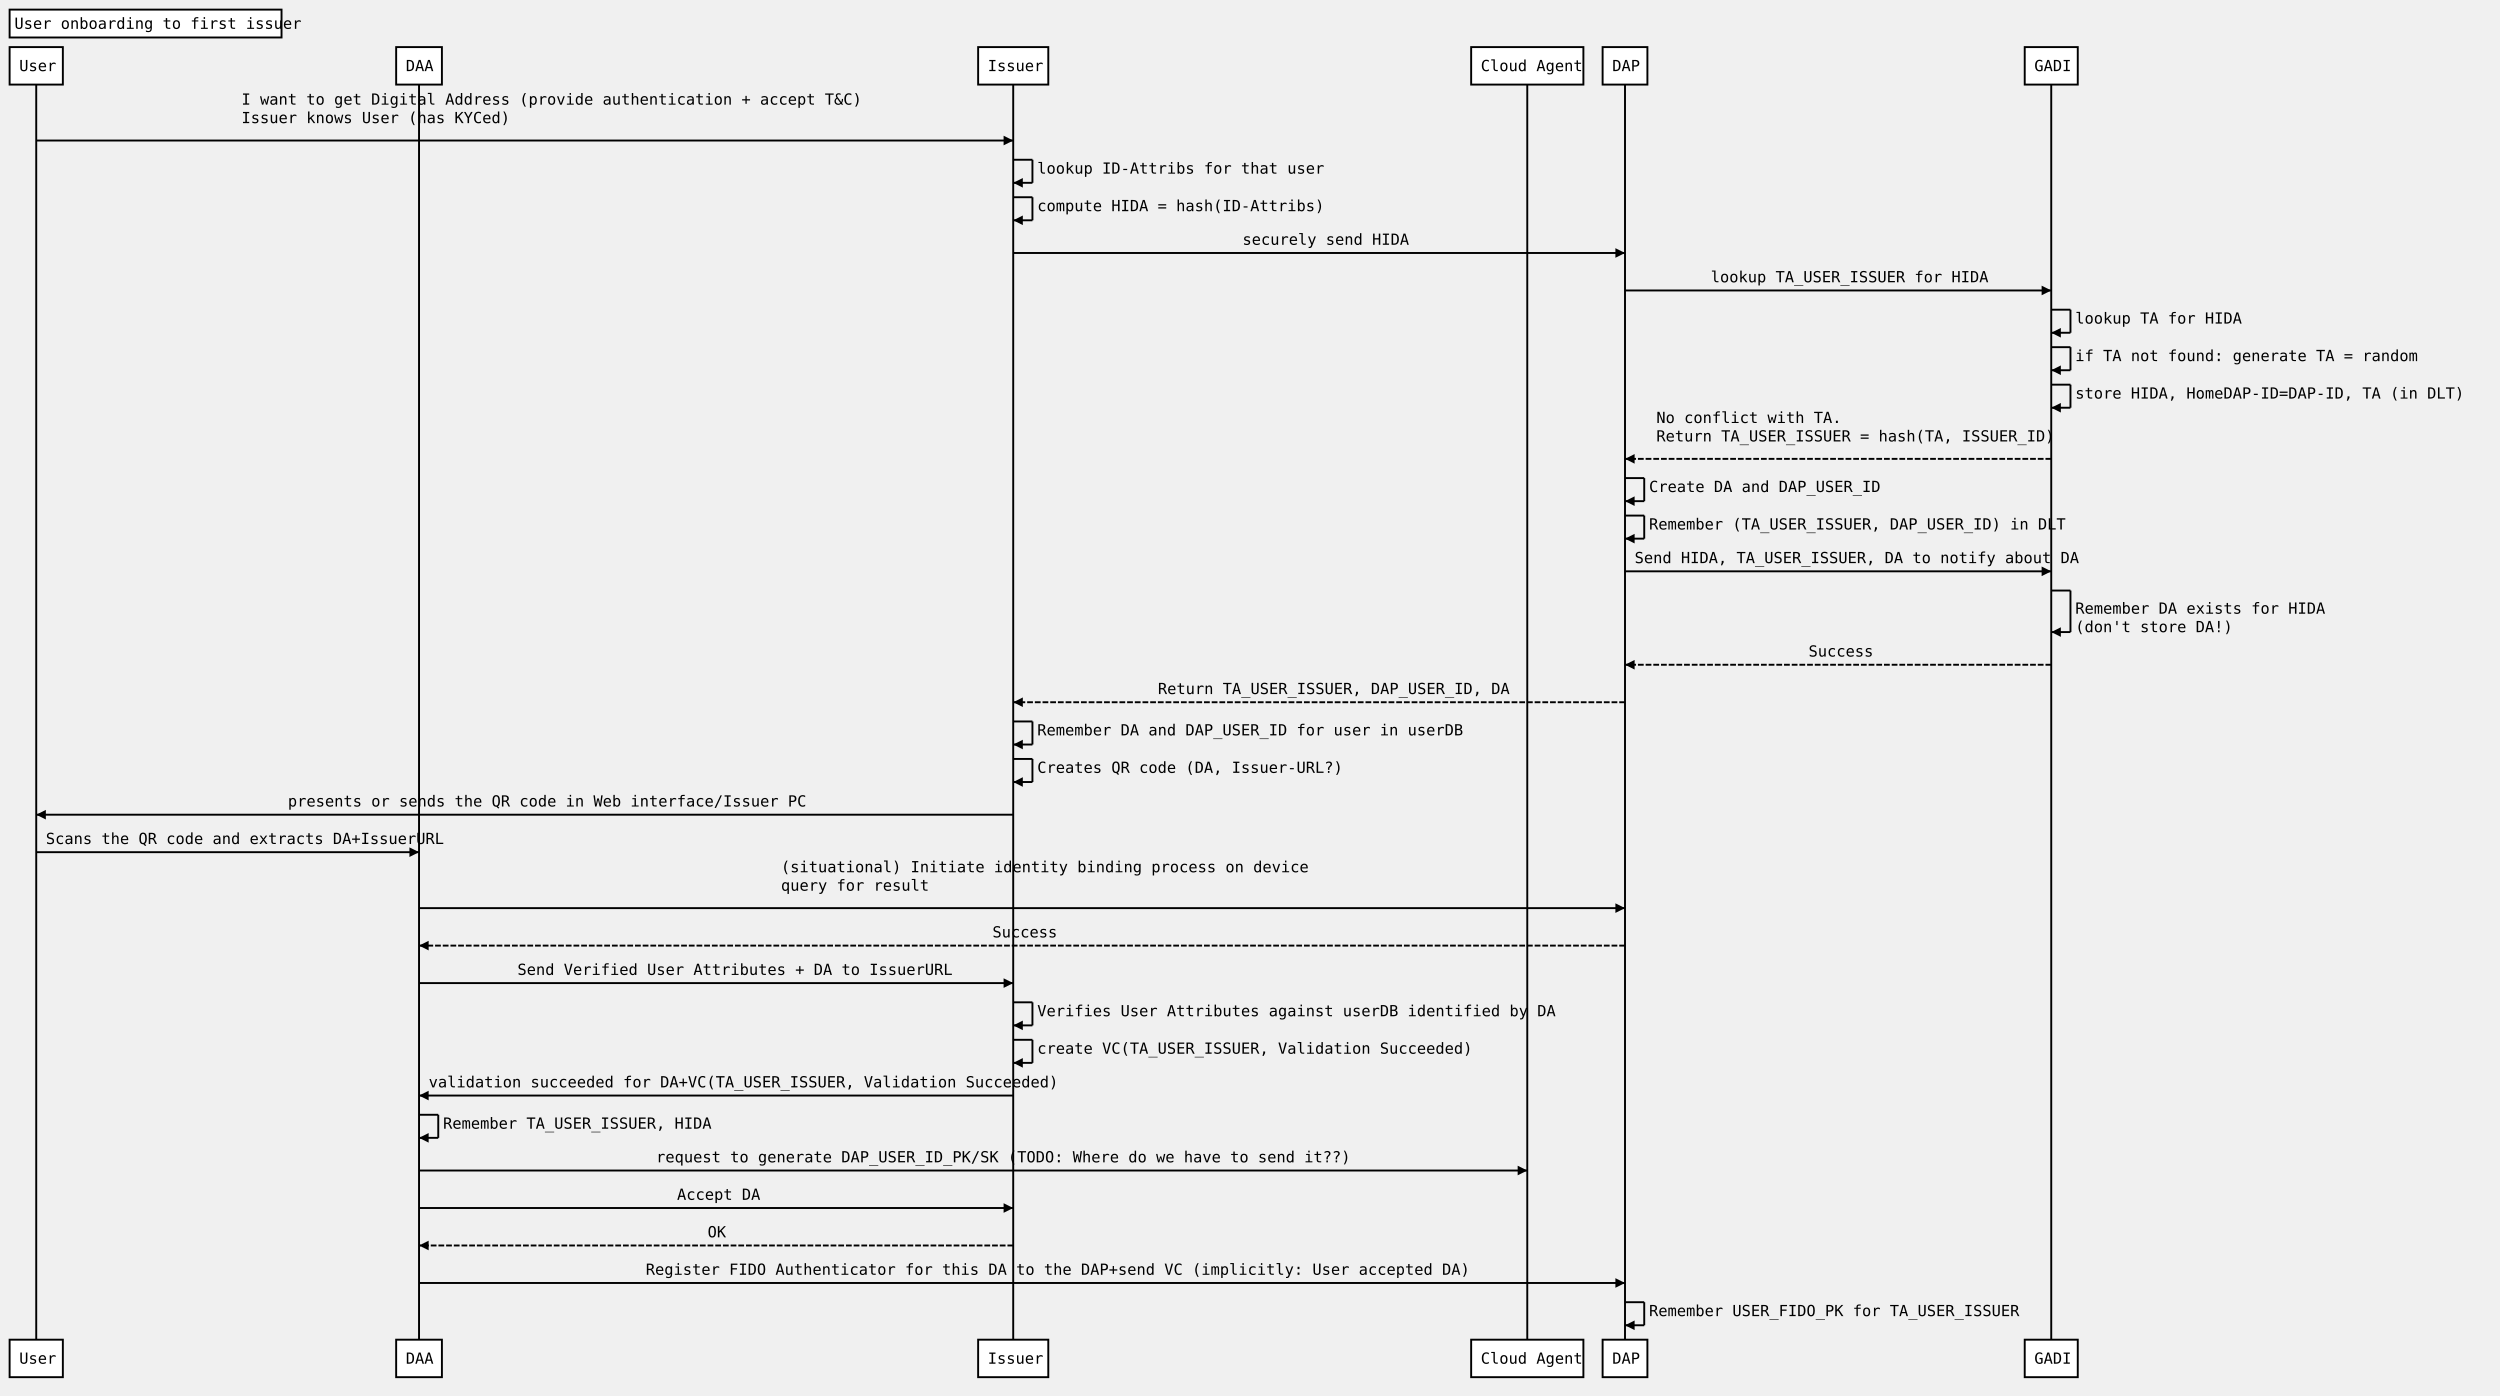
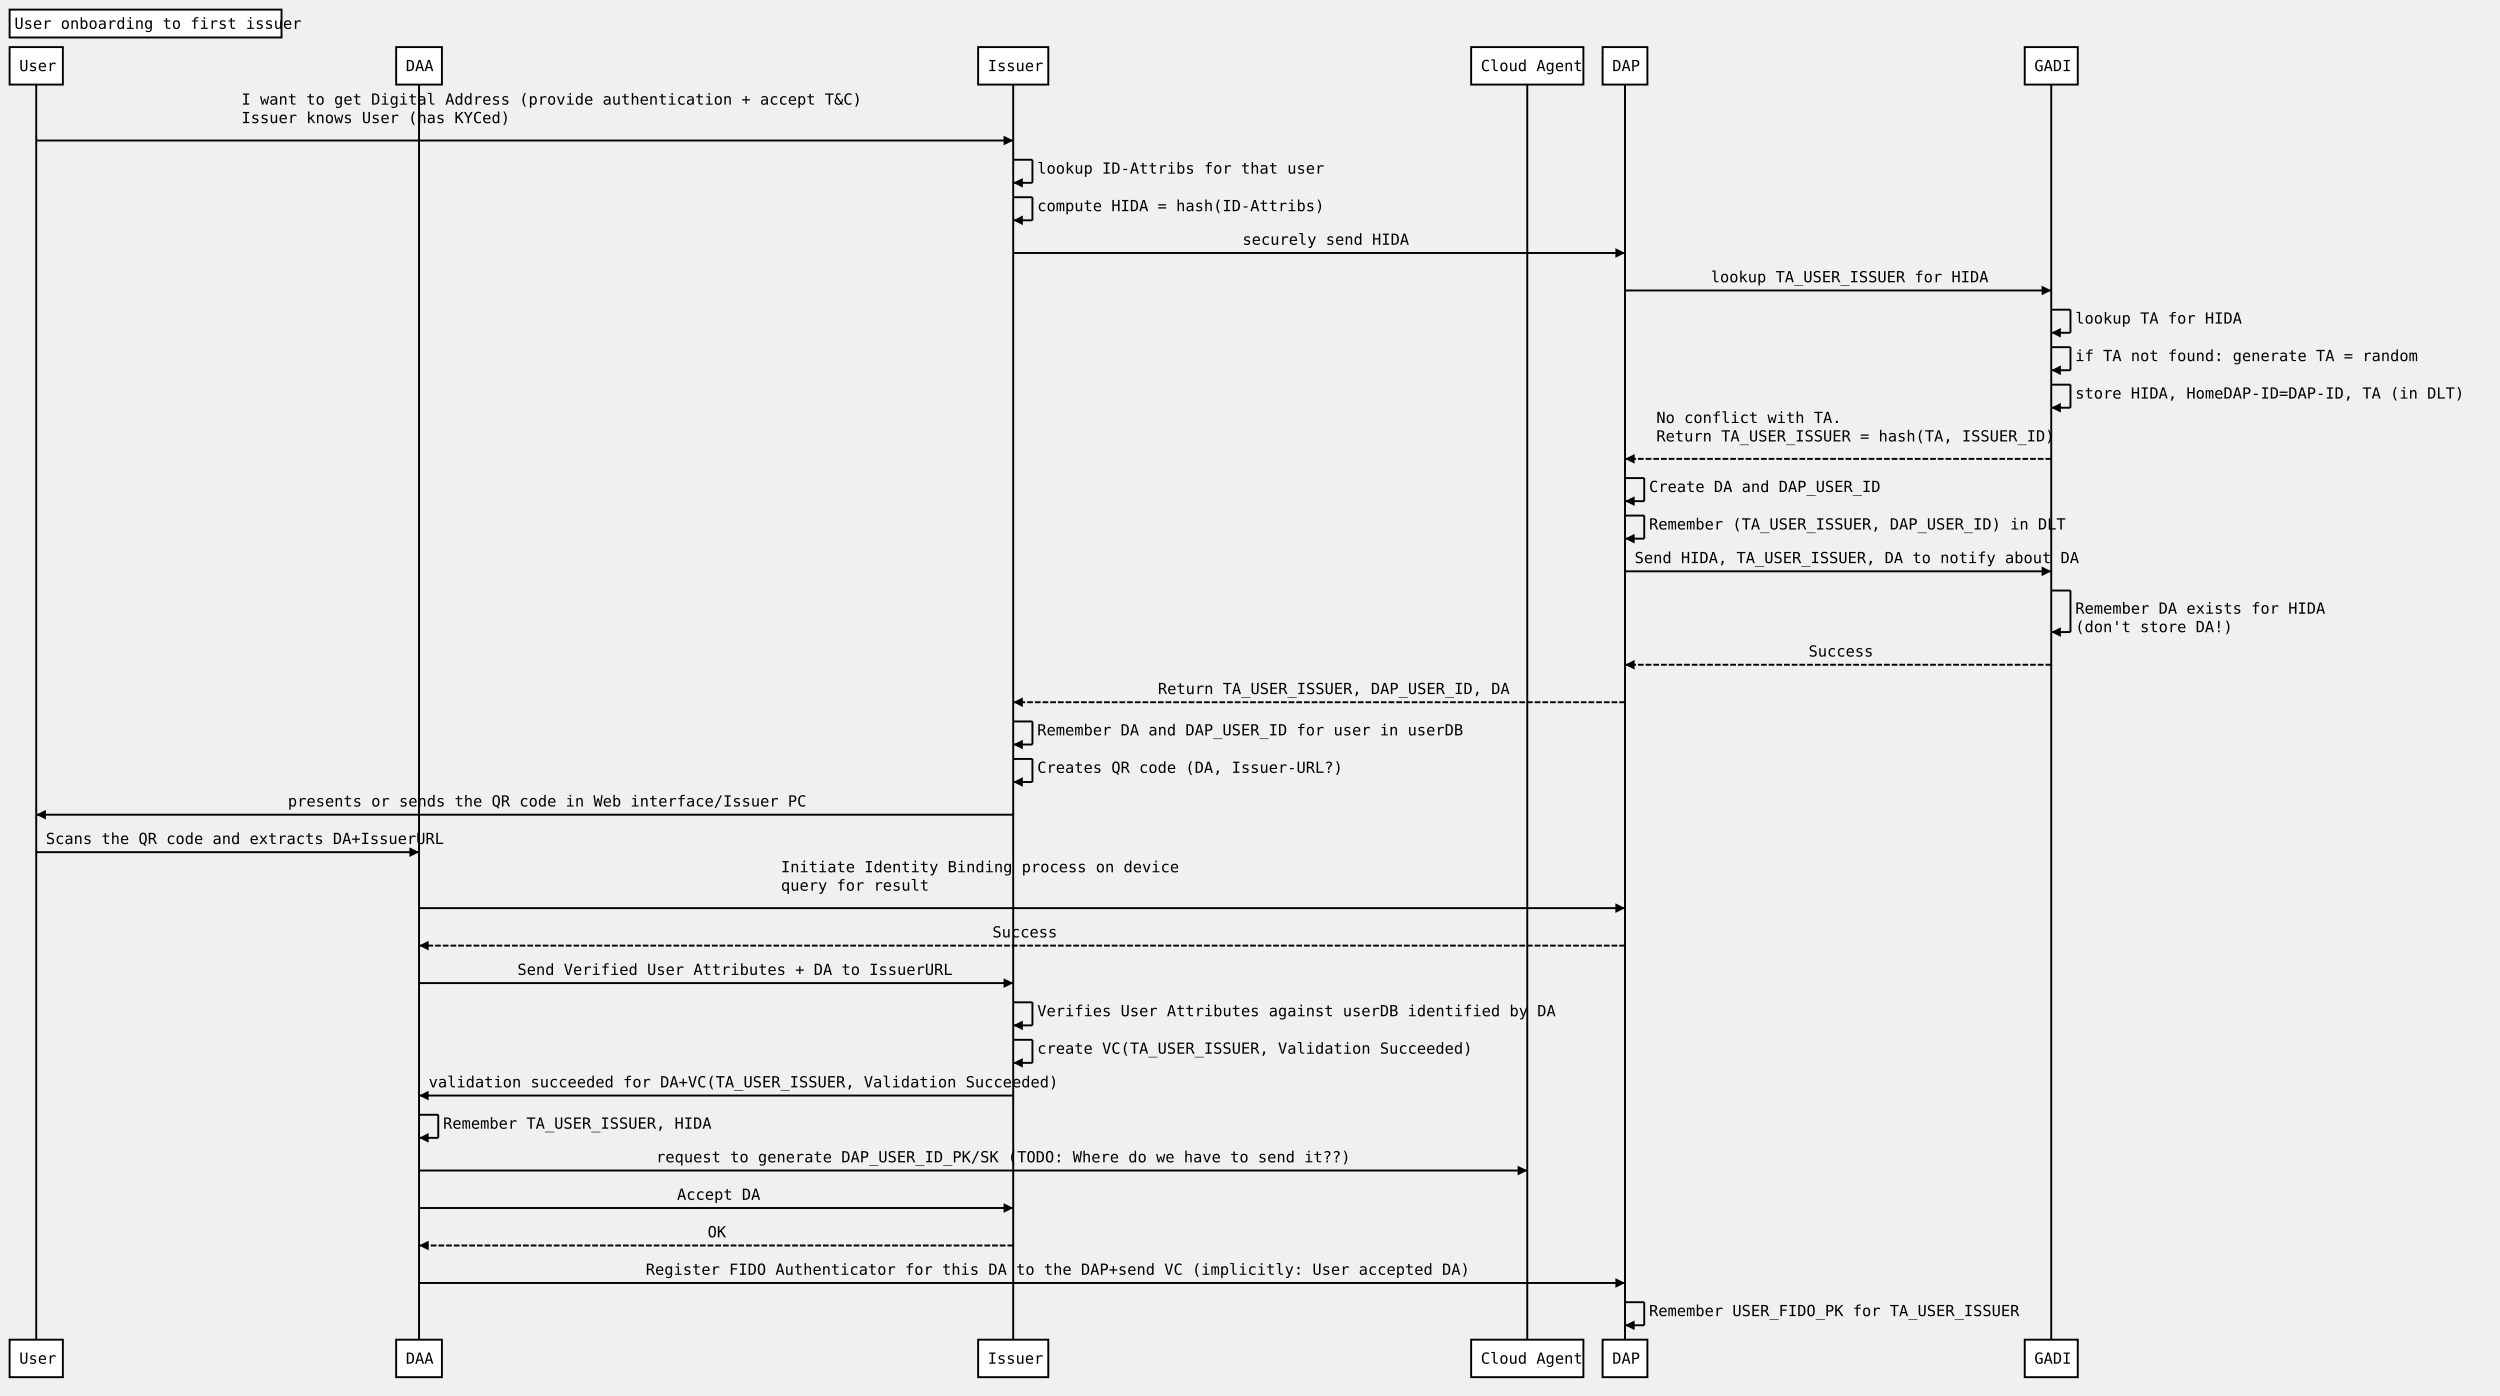
<svg xmlns="http://www.w3.org/2000/svg" width="2601" height="1452">
  <source>Title: User onboarding to first issuer
Participant User
Participant DAA
Participant Issuer
Participant Cloud Agent
Participant DAP
Participant GADI
User -&gt; Issuer: I want to get Digital Address (provide authentication + accept T&amp;C)\n Issuer knows User (has KYCed)
Issuer -&gt; Issuer: lookup ID-Attribs for that user
Issuer -&gt; Issuer: compute HIDA = hash(ID-Attribs)
Issuer -&gt; DAP: securely send HIDA
DAP -&gt; GADI: lookup TA_USER_ISSUER for HIDA
GADI -&gt; GADI: lookup TA for HIDA
GADI -&gt; GADI: if TA not found: generate TA = random
GADI -&gt; GADI: store HIDA, HomeDAP-ID=DAP-ID, TA (in DLT)
GADI --&gt; DAP: No conflict with TA. \nReturn TA_USER_ISSUER = hash(TA, ISSUER_ID)
DAP -&gt; DAP: Create DA and DAP_USER_ID 
DAP -&gt; DAP: Remember (TA_USER_ISSUER, DAP_USER_ID) in DLT
DAP -&gt; GADI: Send HIDA, TA_USER_ISSUER, DA to notify about DA
GADI -&gt; GADI: Remember DA exists for HIDA\n(don't store DA!)
GADI --&gt; DAP: Success
DAP --&gt; Issuer: Return TA_USER_ISSUER, DAP_USER_ID, DA
Issuer -&gt; Issuer: Remember DA and DAP_USER_ID for user in userDB
Issuer -&gt; Issuer: Creates QR code (DA, Issuer-URL?)
Issuer -&gt; User: presents or sends the QR code in Web interface/Issuer PC
User -&gt; DAA: Scans the QR code and extracts DA+IssuerURL
- DAA -&gt; DAP: (situational) Initiate identity binding process on device\n query for result 
+ DAA -&gt; DAP: Initiate Identity Binding process on device\n query for result 
DAP --&gt; DAA: Success
DAA -&gt; Issuer: Send Verified User Attributes + DA to IssuerURL
Issuer -&gt; Issuer: Verifies User Attributes against userDB identified by DA
Issuer -&gt; Issuer: create VC(TA_USER_ISSUER, Validation Succeeded)
Issuer -&gt; DAA: validation succeeded for DA+VC(TA_USER_ISSUER, Validation Succeeded)
DAA -&gt; DAA: Remember TA_USER_ISSUER, HIDA
DAA -&gt; Cloud Agent: request to generate DAP_USER_ID_PK/SK (TODO: Where do we have to send it??)
DAA -&gt; Issuer: Accept DA
Issuer --&gt; DAA: OK
DAA -&gt; DAP: Register FIDO Authenticator for this DA to the DAP+send VC (implicitly: User accepted DA)
DAP -&gt; DAP: Remember USER_FIDO_PK for TA_USER_ISSUER
</source>
  <defs>
    <marker viewBox="0 0 5 5" markerWidth="5" markerHeight="5" orient="auto" refX="5" refY="2.5" id="markerArrowBlock">
      <path d="M 0 0 L 5 2.5 L 0 5 z" />
    </marker>
    <marker viewBox="0 0 9.6 16" markerWidth="4" markerHeight="16" orient="auto" refX="9.6" refY="8" id="markerArrowOpen">
      <path d="M 9.6,8 1.92,16 0,13.7 5.76,8 0,2.286 1.92,0 9.6,8 z" />
    </marker>
  </defs>
  <g class="title">
    <rect x="10" y="10" width="282.906" height="29" stroke="#000000" fill="#ffffff" style="stroke-width: 2;" />
    <text x="15" y="30" style="font-size: 16px; font-family: &quot;Andale Mono&quot;, monospace;">
      <tspan x="15">User onboarding to first issuer</tspan>
    </text>
  </g>
  <g class="actor">
    <rect x="10" y="49" width="55.391" height="39" stroke="#000000" fill="#ffffff" style="stroke-width: 2;" />
    <text x="20" y="74" style="font-size: 16px; font-family: &quot;Andale Mono&quot;, monospace;">
      <tspan x="20">User</tspan>
    </text>
  </g>
  <g class="actor">
    <rect x="10" y="1393.812" width="55.391" height="39" stroke="#000000" fill="#ffffff" style="stroke-width: 2;" />
    <text x="20" y="1418.812" style="font-size: 16px; font-family: &quot;Andale Mono&quot;, monospace;">
      <tspan x="20">User</tspan>
    </text>
  </g>
  <line x1="37.695" x2="37.695" y1="88" y2="1393.812" stroke="#000000" fill="none" style="stroke-width: 2;" />
  <g class="actor">
    <rect x="412.164" y="49" width="47.594" height="39" stroke="#000000" fill="#ffffff" style="stroke-width: 2;" />
    <text x="422.164" y="74" style="font-size: 16px; font-family: &quot;Andale Mono&quot;, monospace;">
      <tspan x="422.164">DAA</tspan>
    </text>
  </g>
  <g class="actor">
    <rect x="412.164" y="1393.812" width="47.594" height="39" stroke="#000000" fill="#ffffff" style="stroke-width: 2;" />
    <text x="422.164" y="1418.812" style="font-size: 16px; font-family: &quot;Andale Mono&quot;, monospace;">
      <tspan x="422.164">DAA</tspan>
    </text>
  </g>
  <line x1="435.961" x2="435.961" y1="88" y2="1393.812" stroke="#000000" fill="none" style="stroke-width: 2;" />
  <g class="actor">
    <rect x="1017.656" y="49" width="72.984" height="39" stroke="#000000" fill="#ffffff" style="stroke-width: 2;" />
    <text x="1027.656" y="74" style="font-size: 16px; font-family: &quot;Andale Mono&quot;, monospace;">
      <tspan x="1027.656">Issuer</tspan>
    </text>
  </g>
  <g class="actor">
    <rect x="1017.656" y="1393.812" width="72.984" height="39" stroke="#000000" fill="#ffffff" style="stroke-width: 2;" />
    <text x="1027.656" y="1418.812" style="font-size: 16px; font-family: &quot;Andale Mono&quot;, monospace;">
      <tspan x="1027.656">Issuer</tspan>
    </text>
  </g>
  <line x1="1054.148" x2="1054.148" y1="88" y2="1393.812" stroke="#000000" fill="none" style="stroke-width: 2;" />
  <g class="actor">
    <rect x="1530.594" y="49" width="116.766" height="39" stroke="#000000" fill="#ffffff" style="stroke-width: 2;" />
    <text x="1540.594" y="74" style="font-size: 16px; font-family: &quot;Andale Mono&quot;, monospace;">
      <tspan x="1540.594">Cloud Agent</tspan>
    </text>
  </g>
  <g class="actor">
    <rect x="1530.594" y="1393.812" width="116.766" height="39" stroke="#000000" fill="#ffffff" style="stroke-width: 2;" />
    <text x="1540.594" y="1418.812" style="font-size: 16px; font-family: &quot;Andale Mono&quot;, monospace;">
      <tspan x="1540.594">Cloud Agent</tspan>
    </text>
  </g>
  <line x1="1588.977" x2="1588.977" y1="88" y2="1393.812" stroke="#000000" fill="none" style="stroke-width: 2;" />
  <g class="actor">
    <rect x="1667.359" y="49" width="46.594" height="39" stroke="#000000" fill="#ffffff" style="stroke-width: 2;" />
    <text x="1677.359" y="74" style="font-size: 16px; font-family: &quot;Andale Mono&quot;, monospace;">
      <tspan x="1677.359">DAP</tspan>
    </text>
  </g>
  <g class="actor">
    <rect x="1667.359" y="1393.812" width="46.594" height="39" stroke="#000000" fill="#ffffff" style="stroke-width: 2;" />
    <text x="1677.359" y="1418.812" style="font-size: 16px; font-family: &quot;Andale Mono&quot;, monospace;">
      <tspan x="1677.359">DAP</tspan>
    </text>
  </g>
  <line x1="1690.656" x2="1690.656" y1="88" y2="1393.812" stroke="#000000" fill="none" style="stroke-width: 2;" />
  <g class="actor">
    <rect x="2106.516" y="49" width="55.188" height="39" stroke="#000000" fill="#ffffff" style="stroke-width: 2;" />
    <text x="2116.516" y="74" style="font-size: 16px; font-family: &quot;Andale Mono&quot;, monospace;">
      <tspan x="2116.516">GADI</tspan>
    </text>
  </g>
  <g class="actor">
    <rect x="2106.516" y="1393.812" width="55.188" height="39" stroke="#000000" fill="#ffffff" style="stroke-width: 2;" />
    <text x="2116.516" y="1418.812" style="font-size: 16px; font-family: &quot;Andale Mono&quot;, monospace;">
      <tspan x="2116.516">GADI</tspan>
    </text>
  </g>
  <line x1="2134.109" x2="2134.109" y1="88" y2="1393.812" stroke="#000000" fill="none" style="stroke-width: 2;" />
  <g class="signal">
    <text x="251.227" y="108.898" style="font-size: 16px; font-family: &quot;Andale Mono&quot;, monospace;">
      <tspan x="251.227">I want to get Digital Address (provide authentication + accept T&amp;C)</tspan>
      <tspan dy="1.2em" x="251.227">Issuer knows User (has KYCed)</tspan>
    </text>
    <line x1="37.695" x2="1054.148" y1="146.203" y2="146.203" stroke="#000000" fill="none" style="stroke-width: 2; marker-end: url(&quot;#markerArrowBlock&quot;);" />
  </g>
  <g class="signal">
    <text x="1079.148" y="180.703" style="font-size: 16px; font-family: &quot;Andale Mono&quot;, monospace;">
      <tspan x="1079.148">lookup ID-Attribs for that user</tspan>
    </text>
    <line x1="1054.148" x2="1074.148" y1="166.203" y2="166.203" stroke="#000000" fill="none" style="stroke-width: 2;" />
    <line x1="1074.148" x2="1074.148" y1="166.203" y2="190.203" stroke="#000000" fill="none" style="stroke-width: 2;" />
    <line x1="1074.148" x2="1054.148" y1="190.203" y2="190.203" stroke="#000000" fill="none" style="stroke-width: 2; marker-end: url(&quot;#markerArrowBlock&quot;);" />
  </g>
  <g class="signal">
    <text x="1079.148" y="219.703" style="font-size: 16px; font-family: &quot;Andale Mono&quot;, monospace;">
      <tspan x="1079.148">compute HIDA = hash(ID-Attribs)</tspan>
    </text>
    <line x1="1054.148" x2="1074.148" y1="205.203" y2="205.203" stroke="#000000" fill="none" style="stroke-width: 2;" />
    <line x1="1074.148" x2="1074.148" y1="205.203" y2="229.203" stroke="#000000" fill="none" style="stroke-width: 2;" />
    <line x1="1074.148" x2="1054.148" y1="229.203" y2="229.203" stroke="#000000" fill="none" style="stroke-width: 2; marker-end: url(&quot;#markerArrowBlock&quot;);" />
  </g>
  <g class="signal">
    <text x="1292.629" y="254.703" style="font-size: 16px; font-family: &quot;Andale Mono&quot;, monospace;">
      <tspan x="1292.629">securely send HIDA</tspan>
    </text>
    <line x1="1054.148" x2="1690.656" y1="263.203" y2="263.203" stroke="#000000" fill="none" style="stroke-width: 2; marker-end: url(&quot;#markerArrowBlock&quot;);" />
  </g>
  <g class="signal">
    <text x="1779.828" y="293.703" style="font-size: 16px; font-family: &quot;Andale Mono&quot;, monospace;">
      <tspan x="1779.828">lookup TA_USER_ISSUER for HIDA</tspan>
    </text>
    <line x1="1690.656" x2="2134.109" y1="302.203" y2="302.203" stroke="#000000" fill="none" style="stroke-width: 2; marker-end: url(&quot;#markerArrowBlock&quot;);" />
  </g>
  <g class="signal">
    <text x="2159.109" y="336.703" style="font-size: 16px; font-family: &quot;Andale Mono&quot;, monospace;">
      <tspan x="2159.109">lookup TA for HIDA</tspan>
    </text>
    <line x1="2134.109" x2="2154.109" y1="322.203" y2="322.203" stroke="#000000" fill="none" style="stroke-width: 2;" />
    <line x1="2154.109" x2="2154.109" y1="322.203" y2="346.203" stroke="#000000" fill="none" style="stroke-width: 2;" />
    <line x1="2154.109" x2="2134.109" y1="346.203" y2="346.203" stroke="#000000" fill="none" style="stroke-width: 2; marker-end: url(&quot;#markerArrowBlock&quot;);" />
  </g>
  <g class="signal">
    <text x="2159.109" y="375.703" style="font-size: 16px; font-family: &quot;Andale Mono&quot;, monospace;">
      <tspan x="2159.109">if TA not found: generate TA = random</tspan>
    </text>
    <line x1="2134.109" x2="2154.109" y1="361.203" y2="361.203" stroke="#000000" fill="none" style="stroke-width: 2;" />
    <line x1="2154.109" x2="2154.109" y1="361.203" y2="385.203" stroke="#000000" fill="none" style="stroke-width: 2;" />
    <line x1="2154.109" x2="2134.109" y1="385.203" y2="385.203" stroke="#000000" fill="none" style="stroke-width: 2; marker-end: url(&quot;#markerArrowBlock&quot;);" />
  </g>
  <g class="signal">
    <text x="2159.109" y="414.703" style="font-size: 16px; font-family: &quot;Andale Mono&quot;, monospace;">
      <tspan x="2159.109">store HIDA, HomeDAP-ID=DAP-ID, TA (in DLT)</tspan>
    </text>
    <line x1="2134.109" x2="2154.109" y1="400.203" y2="400.203" stroke="#000000" fill="none" style="stroke-width: 2;" />
    <line x1="2154.109" x2="2154.109" y1="400.203" y2="424.203" stroke="#000000" fill="none" style="stroke-width: 2;" />
    <line x1="2154.109" x2="2134.109" y1="424.203" y2="424.203" stroke="#000000" fill="none" style="stroke-width: 2; marker-end: url(&quot;#markerArrowBlock&quot;);" />
  </g>
  <g class="signal">
    <text x="1723.25" y="440.102" style="font-size: 16px; font-family: &quot;Andale Mono&quot;, monospace;">
      <tspan x="1723.25">No conflict with TA.</tspan>
      <tspan dy="1.2em" x="1723.25">Return TA_USER_ISSUER = hash(TA, ISSUER_ID)</tspan>
    </text>
    <line x1="2134.109" x2="1690.656" y1="477.406" y2="477.406" stroke="#000000" fill="none" style="stroke-width: 2; stroke-dasharray: 6, 2; marker-end: url(&quot;#markerArrowBlock&quot;);" />
  </g>
  <g class="signal">
    <text x="1715.656" y="511.906" style="font-size: 16px; font-family: &quot;Andale Mono&quot;, monospace;">
      <tspan x="1715.656">Create DA and DAP_USER_ID</tspan>
    </text>
    <line x1="1690.656" x2="1710.656" y1="497.406" y2="497.406" stroke="#000000" fill="none" style="stroke-width: 2;" />
    <line x1="1710.656" x2="1710.656" y1="497.406" y2="521.406" stroke="#000000" fill="none" style="stroke-width: 2;" />
    <line x1="1710.656" x2="1690.656" y1="521.406" y2="521.406" stroke="#000000" fill="none" style="stroke-width: 2; marker-end: url(&quot;#markerArrowBlock&quot;);" />
  </g>
  <g class="signal">
    <text x="1715.656" y="550.906" style="font-size: 16px; font-family: &quot;Andale Mono&quot;, monospace;">
      <tspan x="1715.656">Remember (TA_USER_ISSUER, DAP_USER_ID) in DLT</tspan>
    </text>
    <line x1="1690.656" x2="1710.656" y1="536.406" y2="536.406" stroke="#000000" fill="none" style="stroke-width: 2;" />
    <line x1="1710.656" x2="1710.656" y1="536.406" y2="560.406" stroke="#000000" fill="none" style="stroke-width: 2;" />
    <line x1="1710.656" x2="1690.656" y1="560.406" y2="560.406" stroke="#000000" fill="none" style="stroke-width: 2; marker-end: url(&quot;#markerArrowBlock&quot;);" />
  </g>
  <g class="signal">
    <text x="1700.656" y="585.906" style="font-size: 16px; font-family: &quot;Andale Mono&quot;, monospace;">
      <tspan x="1700.656">Send HIDA, TA_USER_ISSUER, DA to notify about DA</tspan>
    </text>
    <line x1="1690.656" x2="2134.109" y1="594.406" y2="594.406" stroke="#000000" fill="none" style="stroke-width: 2; marker-end: url(&quot;#markerArrowBlock&quot;);" />
  </g>
  <g class="signal">
    <text x="2159.109" y="638.508" style="font-size: 16px; font-family: &quot;Andale Mono&quot;, monospace;">
      <tspan x="2159.109">Remember DA exists for HIDA</tspan>
      <tspan dy="1.2em" x="2159.109">(don't store DA!)</tspan>
    </text>
    <line x1="2134.109" x2="2154.109" y1="614.406" y2="614.406" stroke="#000000" fill="none" style="stroke-width: 2;" />
    <line x1="2154.109" x2="2154.109" y1="614.406" y2="657.609" stroke="#000000" fill="none" style="stroke-width: 2;" />
    <line x1="2154.109" x2="2134.109" y1="657.609" y2="657.609" stroke="#000000" fill="none" style="stroke-width: 2; marker-end: url(&quot;#markerArrowBlock&quot;);" />
  </g>
  <g class="signal">
    <text x="1881.594" y="683.109" style="font-size: 16px; font-family: &quot;Andale Mono&quot;, monospace;">
      <tspan x="1881.594">Success</tspan>
    </text>
    <line x1="2134.109" x2="1690.656" y1="691.609" y2="691.609" stroke="#000000" fill="none" style="stroke-width: 2; stroke-dasharray: 6, 2; marker-end: url(&quot;#markerArrowBlock&quot;);" />
  </g>
  <g class="signal">
    <text x="1204.66" y="722.109" style="font-size: 16px; font-family: &quot;Andale Mono&quot;, monospace;">
      <tspan x="1204.66">Return TA_USER_ISSUER, DAP_USER_ID, DA</tspan>
    </text>
    <line x1="1690.656" x2="1054.148" y1="730.609" y2="730.609" stroke="#000000" fill="none" style="stroke-width: 2; stroke-dasharray: 6, 2; marker-end: url(&quot;#markerArrowBlock&quot;);" />
  </g>
  <g class="signal">
    <text x="1079.148" y="765.109" style="font-size: 16px; font-family: &quot;Andale Mono&quot;, monospace;">
      <tspan x="1079.148">Remember DA and DAP_USER_ID for user in userDB</tspan>
    </text>
    <line x1="1054.148" x2="1074.148" y1="750.609" y2="750.609" stroke="#000000" fill="none" style="stroke-width: 2;" />
    <line x1="1074.148" x2="1074.148" y1="750.609" y2="774.609" stroke="#000000" fill="none" style="stroke-width: 2;" />
    <line x1="1074.148" x2="1054.148" y1="774.609" y2="774.609" stroke="#000000" fill="none" style="stroke-width: 2; marker-end: url(&quot;#markerArrowBlock&quot;);" />
  </g>
  <g class="signal">
    <text x="1079.148" y="804.109" style="font-size: 16px; font-family: &quot;Andale Mono&quot;, monospace;">
      <tspan x="1079.148">Creates QR code (DA, Issuer-URL?)</tspan>
    </text>
    <line x1="1054.148" x2="1074.148" y1="789.609" y2="789.609" stroke="#000000" fill="none" style="stroke-width: 2;" />
    <line x1="1074.148" x2="1074.148" y1="789.609" y2="813.609" stroke="#000000" fill="none" style="stroke-width: 2;" />
    <line x1="1074.148" x2="1054.148" y1="813.609" y2="813.609" stroke="#000000" fill="none" style="stroke-width: 2; marker-end: url(&quot;#markerArrowBlock&quot;);" />
  </g>
  <g class="signal">
    <text x="299.508" y="839.109" style="font-size: 16px; font-family: &quot;Andale Mono&quot;, monospace;">
      <tspan x="299.508">presents or sends the QR code in Web interface/Issuer PC</tspan>
    </text>
    <line x1="1054.148" x2="37.695" y1="847.609" y2="847.609" stroke="#000000" fill="none" style="stroke-width: 2; marker-end: url(&quot;#markerArrowBlock&quot;);" />
  </g>
  <g class="signal">
    <text x="47.695" y="878.109" style="font-size: 16px; font-family: &quot;Andale Mono&quot;, monospace;">
      <tspan x="47.695">Scans the QR code and extracts DA+IssuerURL</tspan>
    </text>
    <line x1="37.695" x2="435.961" y1="886.609" y2="886.609" stroke="#000000" fill="none" style="stroke-width: 2; marker-end: url(&quot;#markerArrowBlock&quot;);" />
  </g>
  <g class="signal">
    <text x="812.496" y="907.508" style="font-size: 16px; font-family: &quot;Andale Mono&quot;, monospace;">
-       <tspan x="812.496">(situational) Initiate identity binding process on device</tspan>
+       <tspan x="812.496">Initiate Identity Binding process on device</tspan>
      <tspan dy="1.2em" x="812.496">query for result</tspan>
    </text>
    <line x1="435.961" x2="1690.656" y1="944.812" y2="944.812" stroke="#000000" fill="none" style="stroke-width: 2; marker-end: url(&quot;#markerArrowBlock&quot;);" />
  </g>
  <g class="signal">
    <text x="1032.52" y="975.312" style="font-size: 16px; font-family: &quot;Andale Mono&quot;, monospace;">
      <tspan x="1032.52">Success</tspan>
    </text>
    <line x1="1690.656" x2="435.961" y1="983.812" y2="983.812" stroke="#000000" fill="none" style="stroke-width: 2; stroke-dasharray: 6, 2; marker-end: url(&quot;#markerArrowBlock&quot;);" />
  </g>
  <g class="signal">
    <text x="538.328" y="1014.312" style="font-size: 16px; font-family: &quot;Andale Mono&quot;, monospace;">
      <tspan x="538.328">Send Verified User Attributes + DA to IssuerURL</tspan>
    </text>
    <line x1="435.961" x2="1054.148" y1="1022.812" y2="1022.812" stroke="#000000" fill="none" style="stroke-width: 2; marker-end: url(&quot;#markerArrowBlock&quot;);" />
  </g>
  <g class="signal">
    <text x="1080.148" y="1057.312" style="font-size: 16px; font-family: &quot;Andale Mono&quot;, monospace;">
      <tspan x="1079.148">Verifies User Attributes against userDB identified by DA</tspan>
    </text>
    <line x1="1054.148" x2="1074.148" y1="1042.812" y2="1042.812" stroke="#000000" fill="none" style="stroke-width: 2;" />
    <line x1="1074.148" x2="1074.148" y1="1042.812" y2="1066.812" stroke="#000000" fill="none" style="stroke-width: 2;" />
    <line x1="1074.148" x2="1054.148" y1="1066.812" y2="1066.812" stroke="#000000" fill="none" style="stroke-width: 2; marker-end: url(&quot;#markerArrowBlock&quot;);" />
  </g>
  <g class="signal">
    <text x="1079.148" y="1096.312" style="font-size: 16px; font-family: &quot;Andale Mono&quot;, monospace;">
      <tspan x="1079.148">create VC(TA_USER_ISSUER, Validation Succeeded)</tspan>
    </text>
    <line x1="1054.148" x2="1074.148" y1="1081.812" y2="1081.812" stroke="#000000" fill="none" style="stroke-width: 2;" />
    <line x1="1074.148" x2="1074.148" y1="1081.812" y2="1105.812" stroke="#000000" fill="none" style="stroke-width: 2;" />
    <line x1="1074.148" x2="1054.148" y1="1105.812" y2="1105.812" stroke="#000000" fill="none" style="stroke-width: 2; marker-end: url(&quot;#markerArrowBlock&quot;);" />
  </g>
  <g class="signal">
    <text x="445.961" y="1131.312" style="font-size: 16px; font-family: &quot;Andale Mono&quot;, monospace;">
      <tspan x="445.961">validation succeeded for DA+VC(TA_USER_ISSUER, Validation Succeeded)</tspan>
    </text>
    <line x1="1054.148" x2="435.961" y1="1139.812" y2="1139.812" stroke="#000000" fill="none" style="stroke-width: 2; marker-end: url(&quot;#markerArrowBlock&quot;);" />
  </g>
  <g class="signal">
    <text x="460.961" y="1174.312" style="font-size: 16px; font-family: &quot;Andale Mono&quot;, monospace;">
      <tspan x="460.961">Remember TA_USER_ISSUER, HIDA</tspan>
    </text>
    <line x1="435.961" x2="455.961" y1="1159.812" y2="1159.812" stroke="#000000" fill="none" style="stroke-width: 2;" />
    <line x1="455.961" x2="455.961" y1="1159.812" y2="1183.812" stroke="#000000" fill="none" style="stroke-width: 2;" />
    <line x1="455.961" x2="435.961" y1="1183.812" y2="1183.812" stroke="#000000" fill="none" style="stroke-width: 2; marker-end: url(&quot;#markerArrowBlock&quot;);" />
  </g>
  <g class="signal">
    <text x="682.586" y="1209.312" style="font-size: 16px; font-family: &quot;Andale Mono&quot;, monospace;">
      <tspan x="682.586">request to generate DAP_USER_ID_PK/SK (TODO: Where do we have to send it??)</tspan>
    </text>
    <line x1="435.961" x2="1588.977" y1="1217.812" y2="1217.812" stroke="#000000" fill="none" style="stroke-width: 2; marker-end: url(&quot;#markerArrowBlock&quot;);" />
  </g>
  <g class="signal">
    <text x="705.367" y="1248.312" style="font-size: 16px; font-family: &quot;Andale Mono&quot;, monospace;">
      <tspan x="704.367">Accept DA</tspan>
    </text>
    <line x1="435.961" x2="1054.148" y1="1256.812" y2="1256.812" stroke="#000000" fill="none" style="stroke-width: 2; marker-end: url(&quot;#markerArrowBlock&quot;);" />
  </g>
  <g class="signal">
    <text x="736.156" y="1287.312" style="font-size: 16px; font-family: &quot;Andale Mono&quot;, monospace;">
      <tspan x="736.156">OK</tspan>
    </text>
    <line x1="1054.148" x2="435.961" y1="1295.812" y2="1295.812" stroke="#000000" fill="none" style="stroke-width: 2; stroke-dasharray: 6, 2; marker-end: url(&quot;#markerArrowBlock&quot;);" />
  </g>
  <g class="signal">
    <text x="671.848" y="1326.312" style="font-size: 16px; font-family: &quot;Andale Mono&quot;, monospace;">
      <tspan x="671.848">Register FIDO Authenticator for this DA to the DAP+send VC (implicitly: User accepted DA)</tspan>
    </text>
    <line x1="435.961" x2="1690.656" y1="1334.812" y2="1334.812" stroke="#000000" fill="none" style="stroke-width: 2; marker-end: url(&quot;#markerArrowBlock&quot;);" />
  </g>
  <g class="signal">
    <text x="1715.656" y="1369.312" style="font-size: 16px; font-family: &quot;Andale Mono&quot;, monospace;">
      <tspan x="1715.656">Remember USER_FIDO_PK for TA_USER_ISSUER</tspan>
    </text>
    <line x1="1690.656" x2="1710.656" y1="1354.812" y2="1354.812" stroke="#000000" fill="none" style="stroke-width: 2;" />
    <line x1="1710.656" x2="1710.656" y1="1354.812" y2="1378.812" stroke="#000000" fill="none" style="stroke-width: 2;" />
    <line x1="1710.656" x2="1690.656" y1="1378.812" y2="1378.812" stroke="#000000" fill="none" style="stroke-width: 2; marker-end: url(&quot;#markerArrowBlock&quot;);" />
  </g>
</svg>
